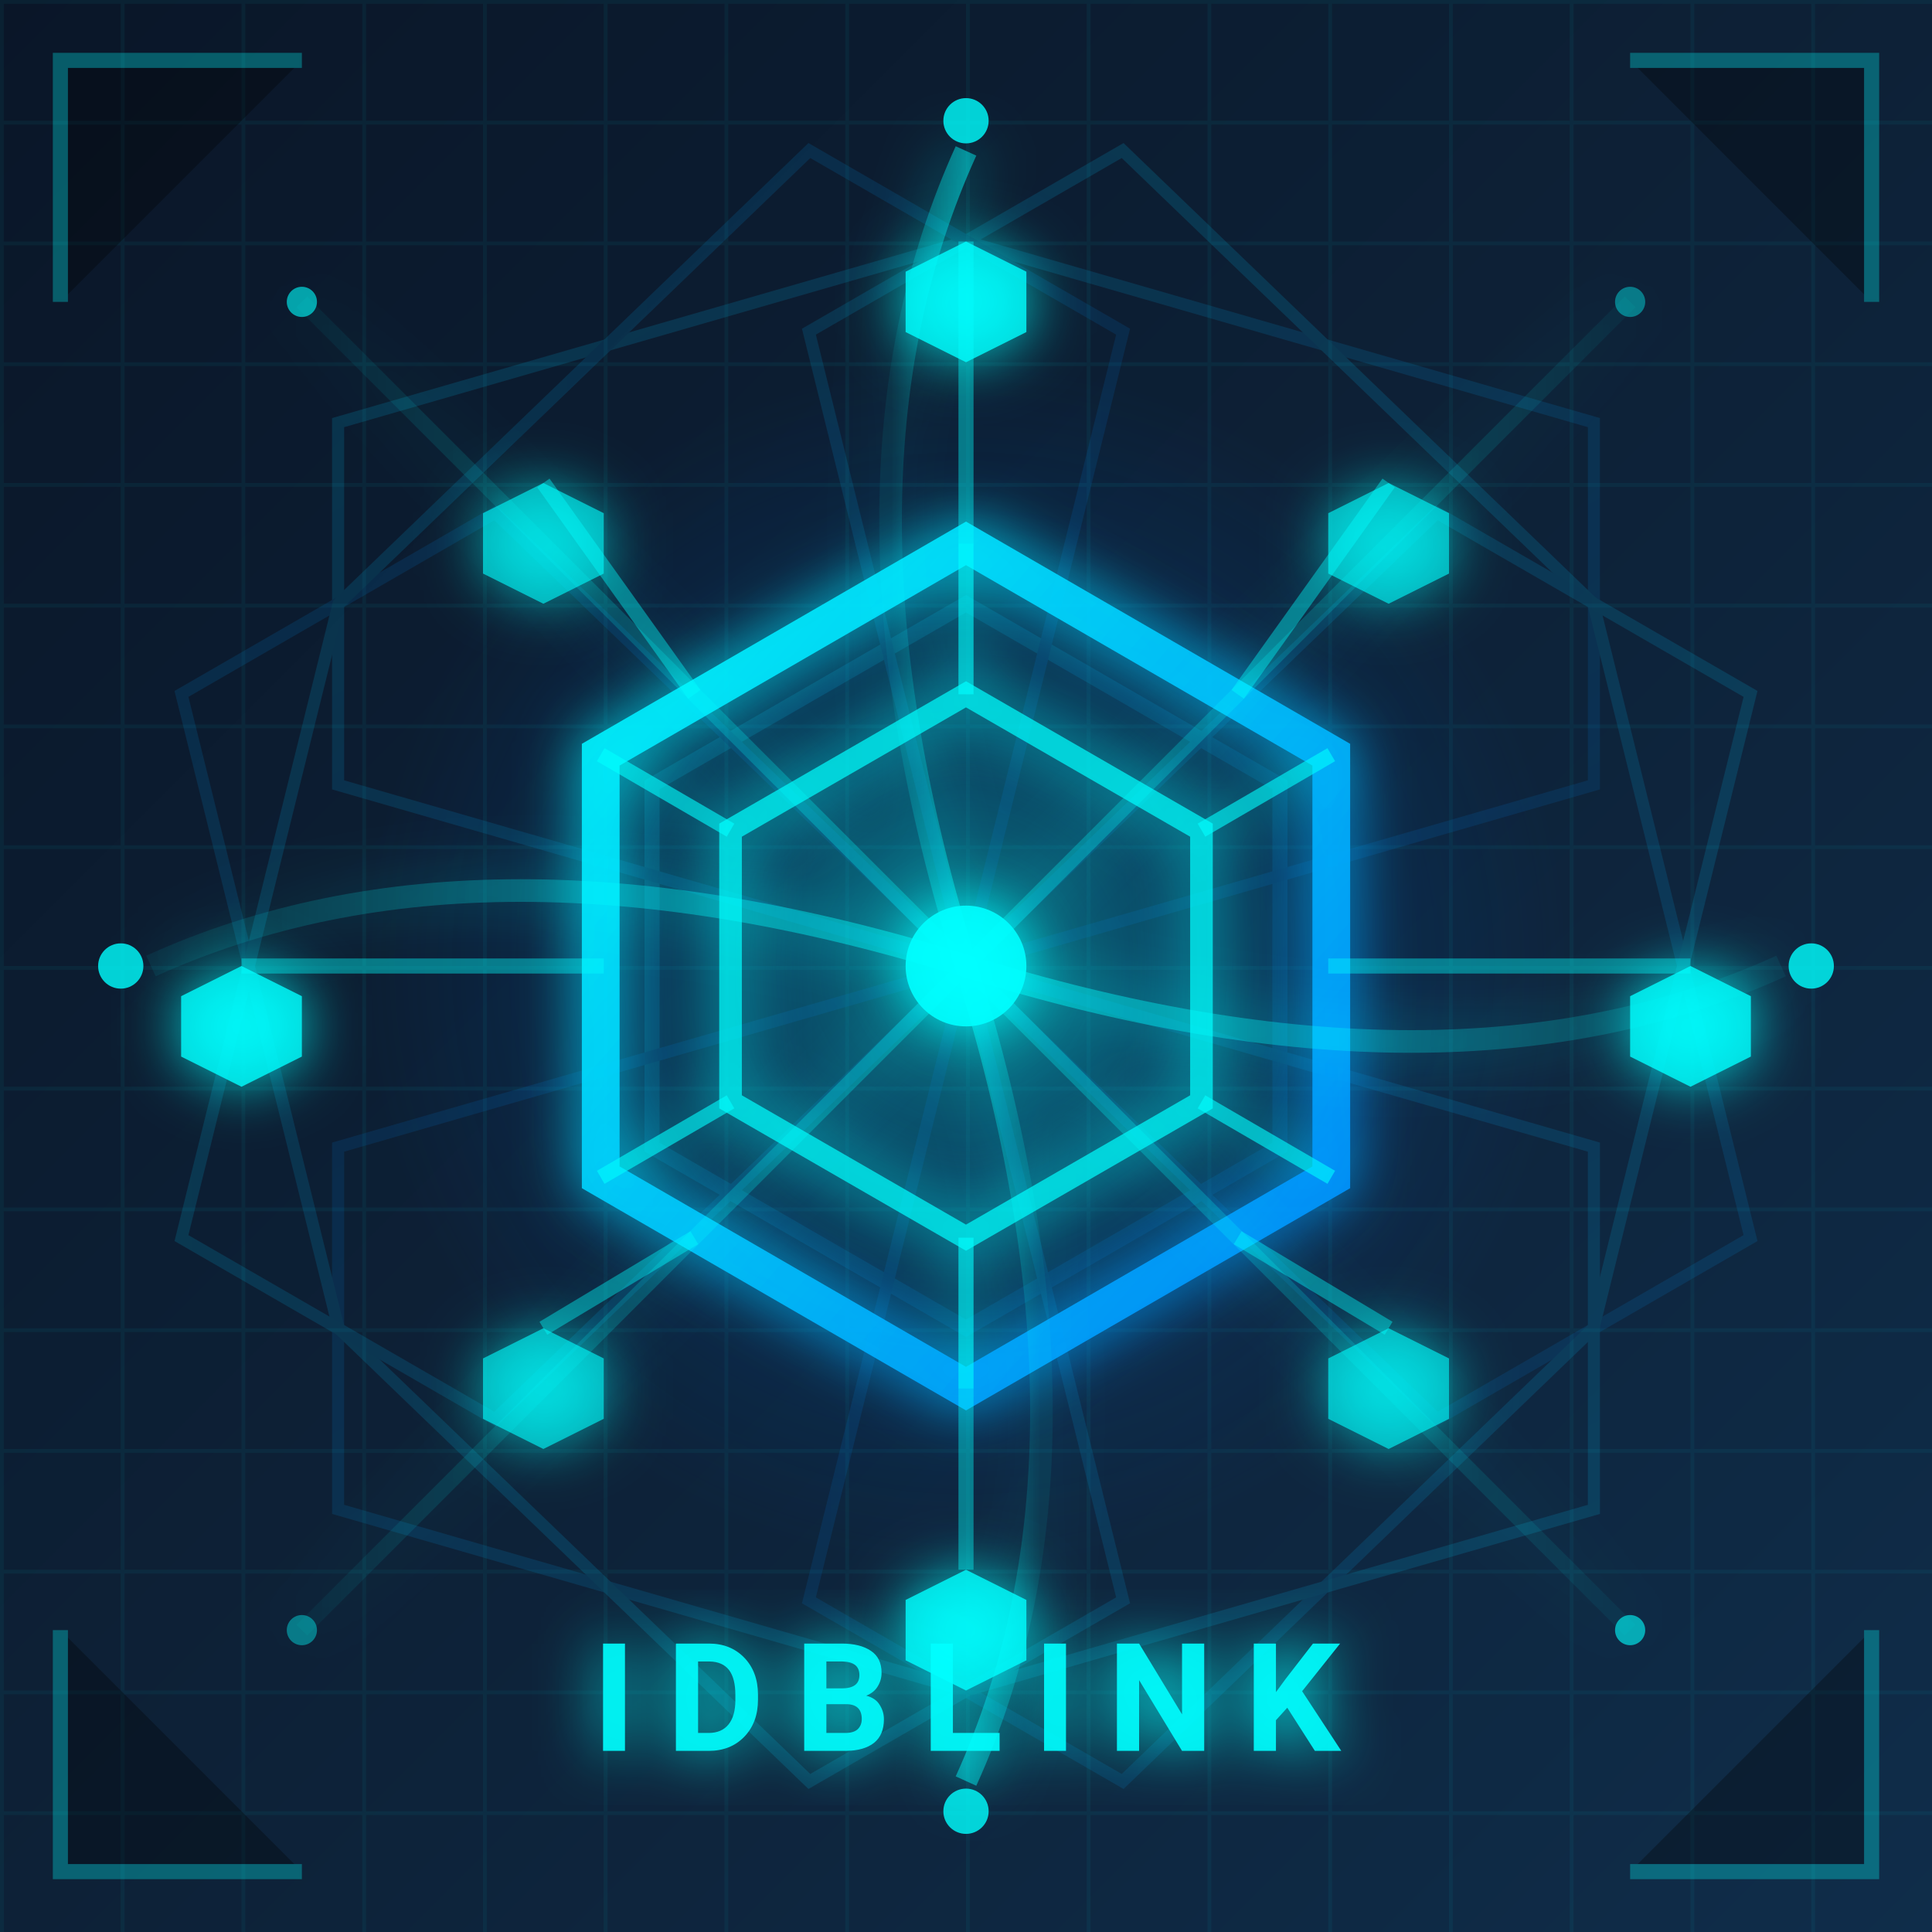
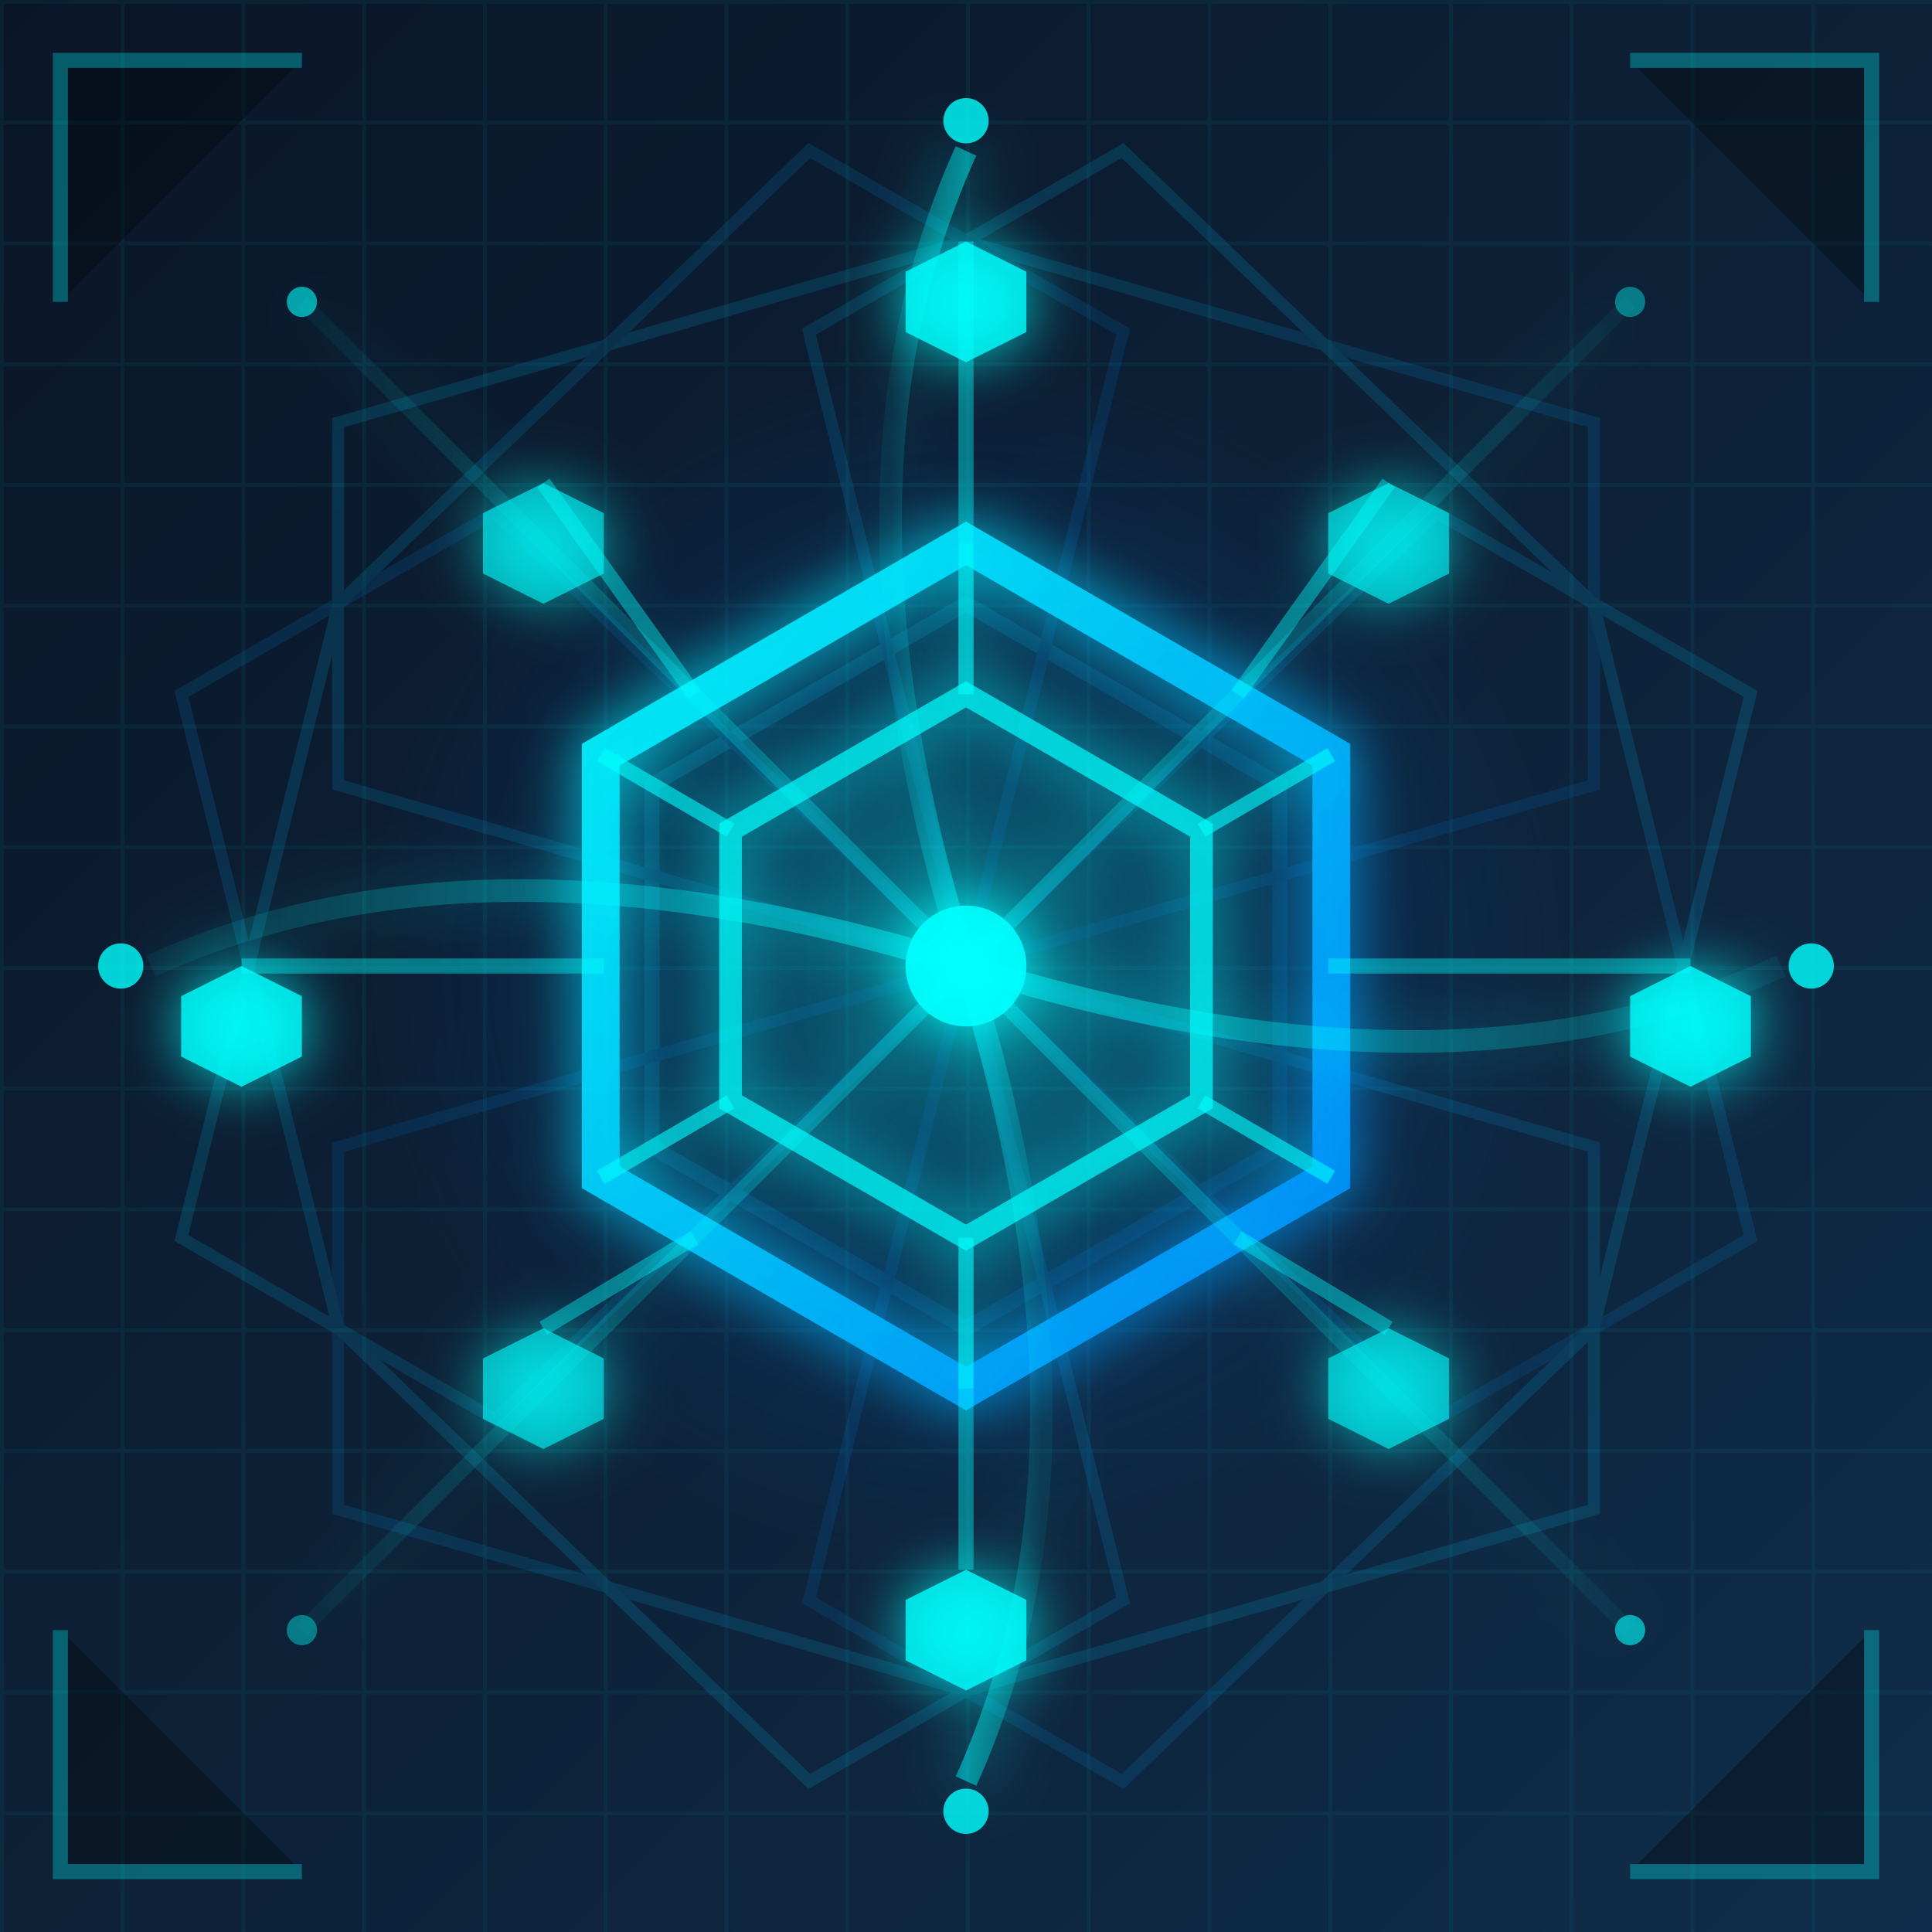
<svg xmlns="http://www.w3.org/2000/svg" viewBox="0 0 128 128">
  <defs>
    <linearGradient id="bgGradient" x1="0%" y1="0%" x2="100%" y2="100%">
      <stop offset="0%" style="stop-color:#0a1628" />
      <stop offset="50%" style="stop-color:#0d2137" />
      <stop offset="100%" style="stop-color:#0f2d4a" />
    </linearGradient>
    <linearGradient id="hexGradient" x1="0%" y1="0%" x2="100%" y2="100%">
      <stop offset="0%" style="stop-color:#00d4ff" />
      <stop offset="100%" style="stop-color:#0066cc" />
    </linearGradient>
    <linearGradient id="flowGradient" x1="0%" y1="0%" x2="100%" y2="0%">
      <stop offset="0%" style="stop-color:#00ffff;stop-opacity:0.1" />
      <stop offset="50%" style="stop-color:#00ffff;stop-opacity:0.8" />
      <stop offset="100%" style="stop-color:#00ffff;stop-opacity:0.1" />
    </linearGradient>
    <radialGradient id="glowGradient" cx="50%" cy="50%" r="50%">
      <stop offset="0%" style="stop-color:#00ffff;stop-opacity:0.4" />
      <stop offset="70%" style="stop-color:#0066cc;stop-opacity:0.1" />
      <stop offset="100%" style="stop-color:#0066cc;stop-opacity:0" />
    </radialGradient>
    <linearGradient id="hexBorderGradient" x1="0%" y1="0%" x2="100%" y2="100%">
      <stop offset="0%" style="stop-color:#00ffff" />
      <stop offset="100%" style="stop-color:#0088ff" />
    </linearGradient>
    <filter id="glow" x="-50%" y="-50%" width="200%" height="200%">
      <feGaussianBlur stdDeviation="2" result="coloredBlur" />
      <feMerge>
        <feMergeNode in="coloredBlur" />
        <feMergeNode in="SourceGraphic" />
      </feMerge>
    </filter>
    <filter id="strongGlow" x="-100%" y="-100%" width="300%" height="300%">
      <feGaussianBlur stdDeviation="4" result="coloredBlur" />
      <feMerge>
        <feMergeNode in="coloredBlur" />
        <feMergeNode in="SourceGraphic" />
      </feMerge>
    </filter>
  </defs>
  <rect x="0" y="0" width="128" height="128" fill="url(#bgGradient)" />
  <g opacity="0.05">
    <pattern id="grid" width="8" height="8" patternUnits="userSpaceOnUse">
      <path d="M 8 0 L 0 0 0 8" fill="none" stroke="#00ffff" stroke-width="0.5" />
    </pattern>
    <rect x="0" y="0" width="128" height="128" fill="url(#grid)" />
  </g>
  <circle cx="64" cy="64" r="40" fill="url(#glowGradient)" />
  <g opacity="0.15" transform="translate(64,64)">
    <polygon points="0,-24 20.8,-12 20.8,12 0,24 -20.8,12 -20.8,-12" fill="none" stroke="url(#hexGradient)" stroke-width="1" />
    <polygon points="0,-48 41.6,-36 41.6,-12 0,0 -41.6,-12 -41.6,-36" fill="none" stroke="url(#hexGradient)" stroke-width="0.8" />
    <polygon points="0,-48 41.6,-36 41.6,-12 0,0 -41.6,-12 -41.6,-36" fill="none" stroke="url(#hexGradient)" stroke-width="0.8" transform="rotate(60)" />
    <polygon points="0,-48 41.6,-36 41.6,-12 0,0 -41.6,-12 -41.6,-36" fill="none" stroke="url(#hexGradient)" stroke-width="0.8" transform="rotate(120)" />
    <polygon points="0,-48 41.6,-36 41.6,-12 0,0 -41.6,-12 -41.6,-36" fill="none" stroke="url(#hexGradient)" stroke-width="0.8" transform="rotate(180)" />
    <polygon points="0,-48 41.6,-36 41.6,-12 0,0 -41.6,-12 -41.6,-36" fill="none" stroke="url(#hexGradient)" stroke-width="0.8" transform="rotate(240)" />
    <polygon points="0,-48 41.6,-36 41.6,-12 0,0 -41.6,-12 -41.6,-36" fill="none" stroke="url(#hexGradient)" stroke-width="0.8" transform="rotate(300)" />
  </g>
  <g transform="translate(64,64)" filter="url(#glow)">
    <polygon points="0,-28 24.2,-14 24.2,14 0,28 -24.2,14 -24.2,-14" fill="none" stroke="url(#hexBorderGradient)" stroke-width="2.5" opacity="0.9" />
    <polygon points="0,-18 15.6,-9 15.6,9 0,18 -15.6,9 -15.6,-9" fill="none" stroke="#00ffff" stroke-width="1.5" opacity="0.7" />
    <circle cx="0" cy="0" r="4" fill="#00ffff" opacity="0.9" />
    <line x1="0" y1="-18" x2="0" y2="-28" stroke="#00ffff" stroke-width="1" opacity="0.6" />
    <line x1="15.6" y1="-9" x2="24.2" y2="-14" stroke="#00ffff" stroke-width="1" opacity="0.6" />
    <line x1="15.6" y1="9" x2="24.2" y2="14" stroke="#00ffff" stroke-width="1" opacity="0.6" />
    <line x1="0" y1="18" x2="0" y2="28" stroke="#00ffff" stroke-width="1" opacity="0.6" />
    <line x1="-15.6" y1="9" x2="-24.2" y2="14" stroke="#00ffff" stroke-width="1" opacity="0.6" />
    <line x1="-15.6" y1="-9" x2="-24.2" y2="-14" stroke="#00ffff" stroke-width="1" opacity="0.6" />
  </g>
  <g filter="url(#glow)">
    <path d="M 10,64 Q 32,54 64,64 T 118,64" fill="none" stroke="url(#flowGradient)" stroke-width="1.5" opacity="0.6" />
    <path d="M 64,10 Q 54,32 64,64 T 64,118" fill="none" stroke="url(#flowGradient)" stroke-width="1.5" opacity="0.6" />
    <path d="M 20,20 Q 42,42 64,64 T 108,108" fill="none" stroke="url(#flowGradient)" stroke-width="1" opacity="0.4" />
    <path d="M 108,20 Q 86,42 64,64 T 20,108" fill="none" stroke="url(#flowGradient)" stroke-width="1" opacity="0.4" />
  </g>
  <g filter="url(#glow)">
    <polygon points="64,16 68,18 68,22 64,24 60,22 60,18" fill="#00ffff" opacity="0.8" />
    <polygon points="112,64 116,66 116,70 112,72 108,70 108,66" fill="#00ffff" opacity="0.8" />
    <polygon points="64,104 68,106 68,110 64,112 60,110 60,106" fill="#00ffff" opacity="0.8" />
    <polygon points="16,64 20,66 20,70 16,72 12,70 12,66" fill="#00ffff" opacity="0.8" />
    <polygon points="92,32 96,34 96,38 92,40 88,38 88,34" fill="#00ffff" opacity="0.6" />
    <polygon points="92,88 96,90 96,94 92,96 88,94 88,90" fill="#00ffff" opacity="0.6" />
    <polygon points="36,32 40,34 40,38 36,40 32,38 32,34" fill="#00ffff" opacity="0.6" />
    <polygon points="36,88 40,90 40,94 36,96 32,94 32,90" fill="#00ffff" opacity="0.6" />
  </g>
  <g stroke="#00ffff" stroke-width="1" opacity="0.4">
    <line x1="64" y1="36" x2="64" y2="16" />
    <line x1="88" y1="64" x2="112" y2="64" />
    <line x1="64" y1="92" x2="64" y2="104" />
    <line x1="40" y1="64" x2="16" y2="64" />
    <line x1="82" y1="46" x2="92" y2="32" />
    <line x1="82" y1="82" x2="92" y2="88" />
    <line x1="46" y1="46" x2="36" y2="32" />
    <line x1="46" y1="82" x2="36" y2="88" />
  </g>
  <g fill="#00ffff">
    <circle cx="20" cy="20" r="1" opacity="0.6" />
    <circle cx="108" cy="20" r="1" opacity="0.4" />
    <circle cx="20" cy="108" r="1" opacity="0.4" />
    <circle cx="108" cy="108" r="1" opacity="0.6" />
    <circle cx="64" cy="8" r="1.5" opacity="0.8" />
    <circle cx="120" cy="64" r="1.5" opacity="0.8" />
    <circle cx="64" cy="120" r="1.5" opacity="0.8" />
    <circle cx="8" cy="64" r="1.5" opacity="0.8" />
  </g>
  <g stroke="#00ffff" stroke-width="1" opacity="0.3">
    <path d="M 4,20 L 4,4 L 20,4" />
    <path d="M 108,4 L 124,4 L 124,20" />
    <path d="M 124,108 L 124,124 L 108,124" />
    <path d="M 20,124 L 4,124 L 4,108" />
  </g>
-   <g transform="translate(64,116)" filter="url(#glow)">
-     <text x="0" y="0" text-anchor="middle" font-family="'SF Pro Display', 'Segoe UI', 'Roboto', sans-serif" font-size="10" font-weight="600" letter-spacing="2" fill="#00ffff" opacity="0.9">
-       IDBLINK
-     </text>
-   </g>
</svg>
